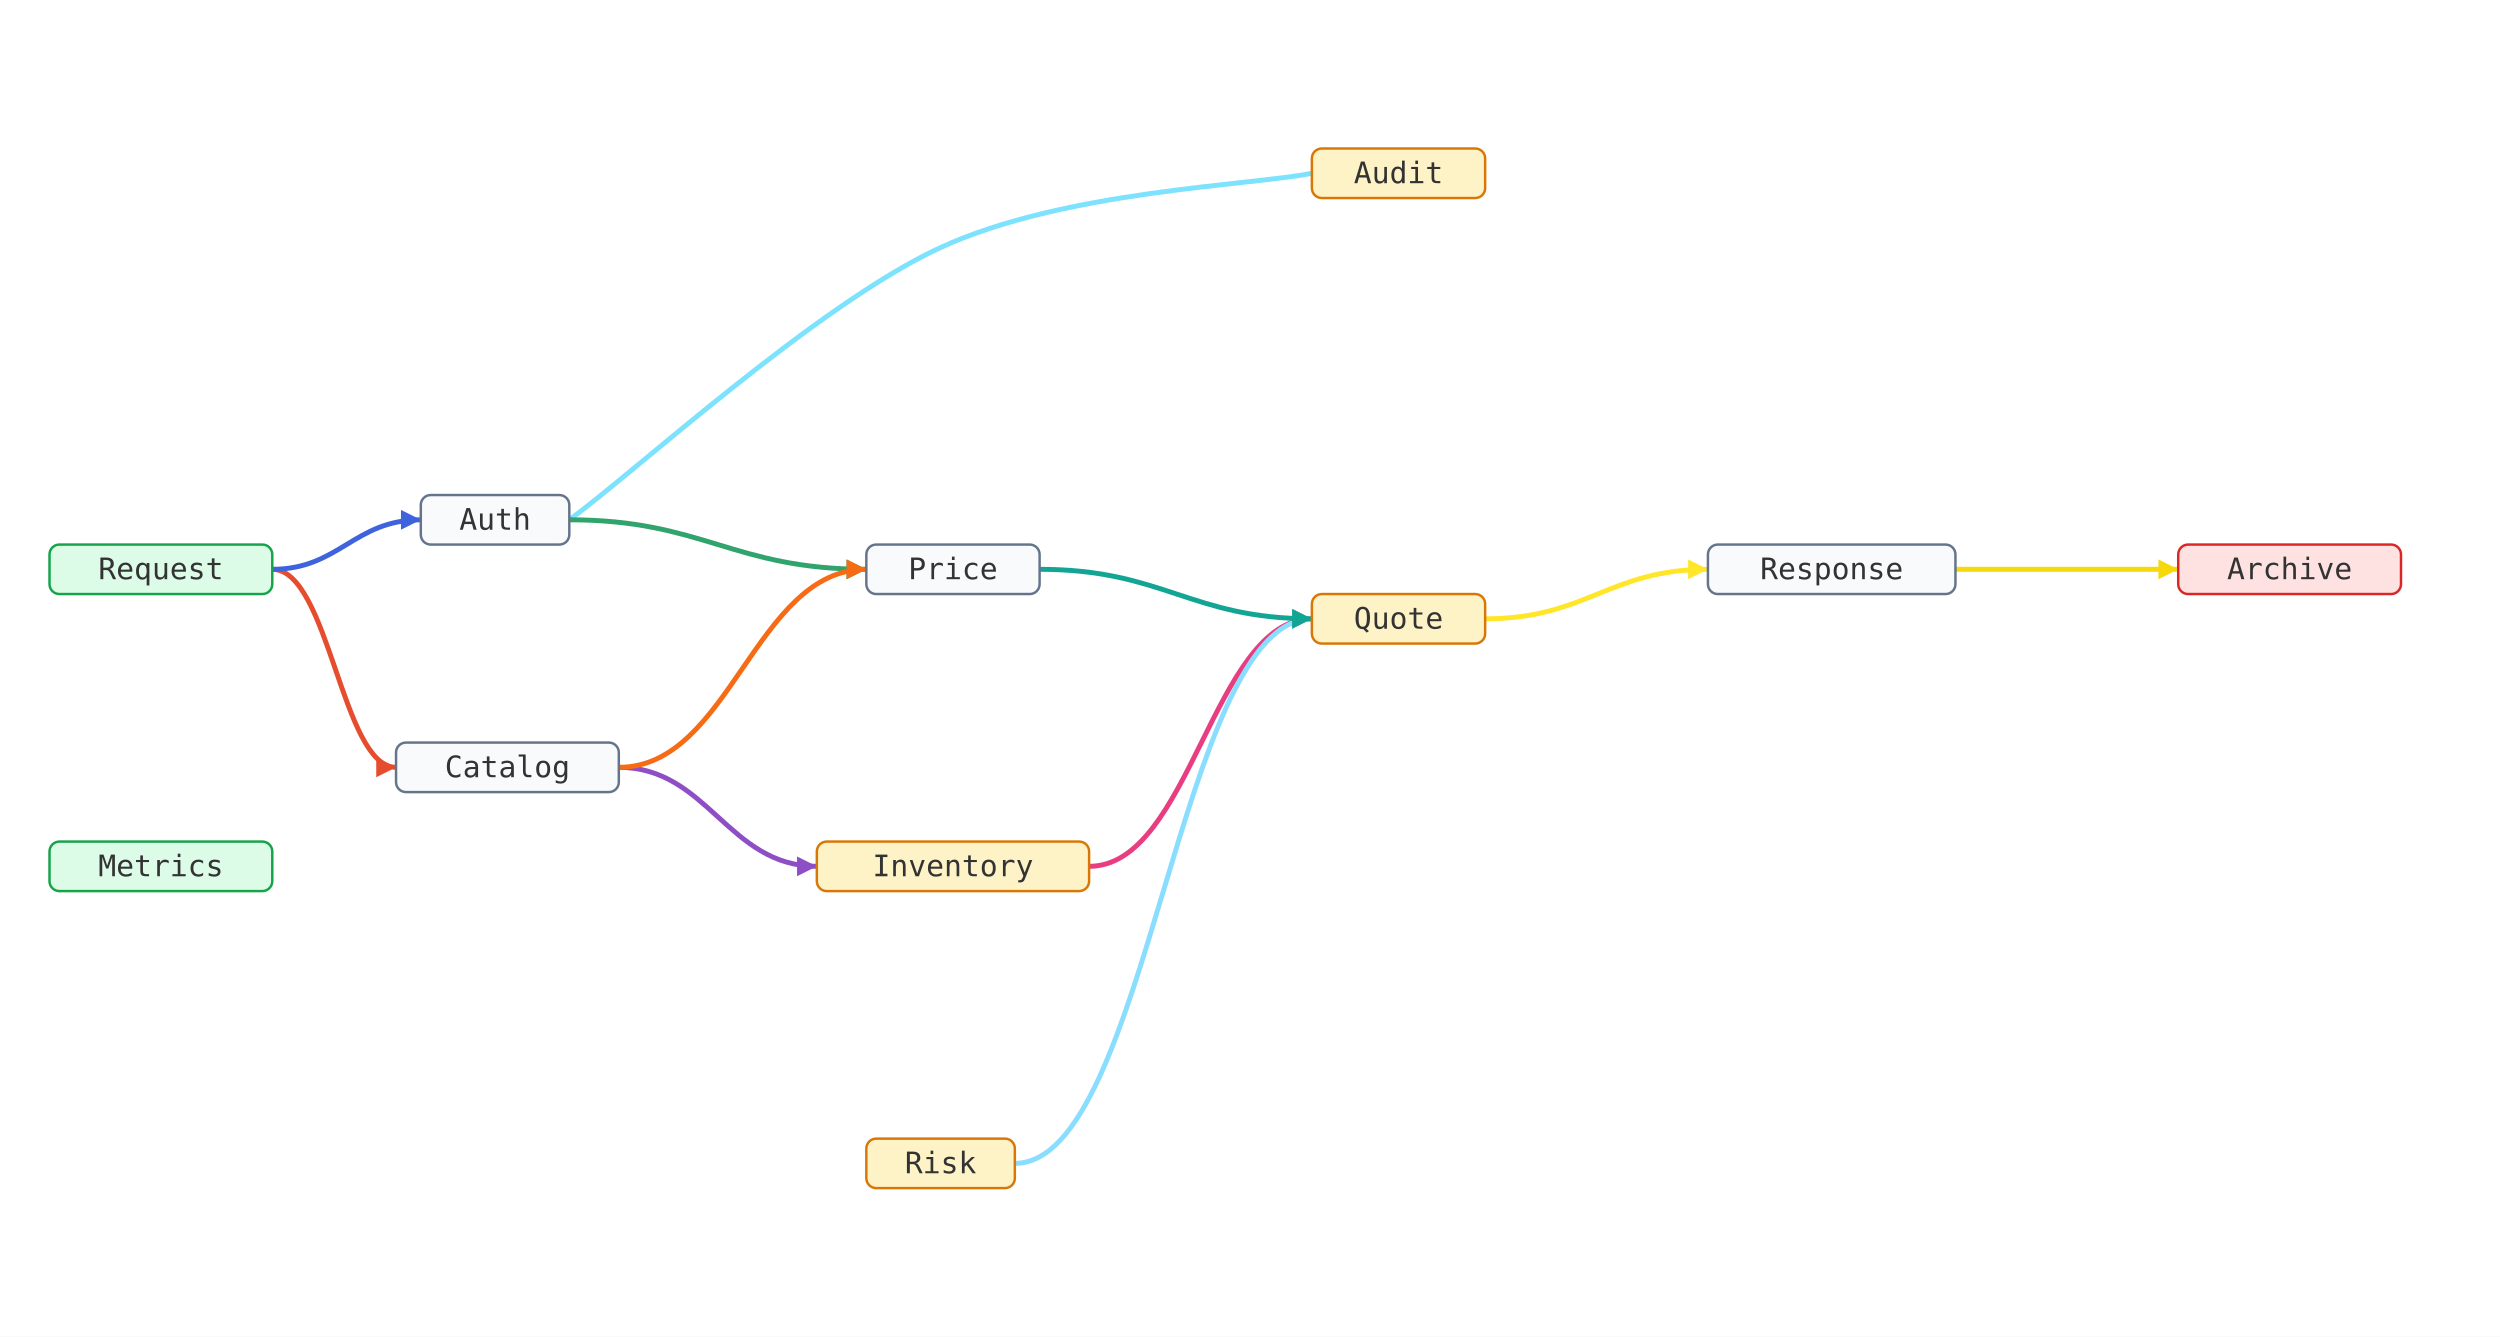
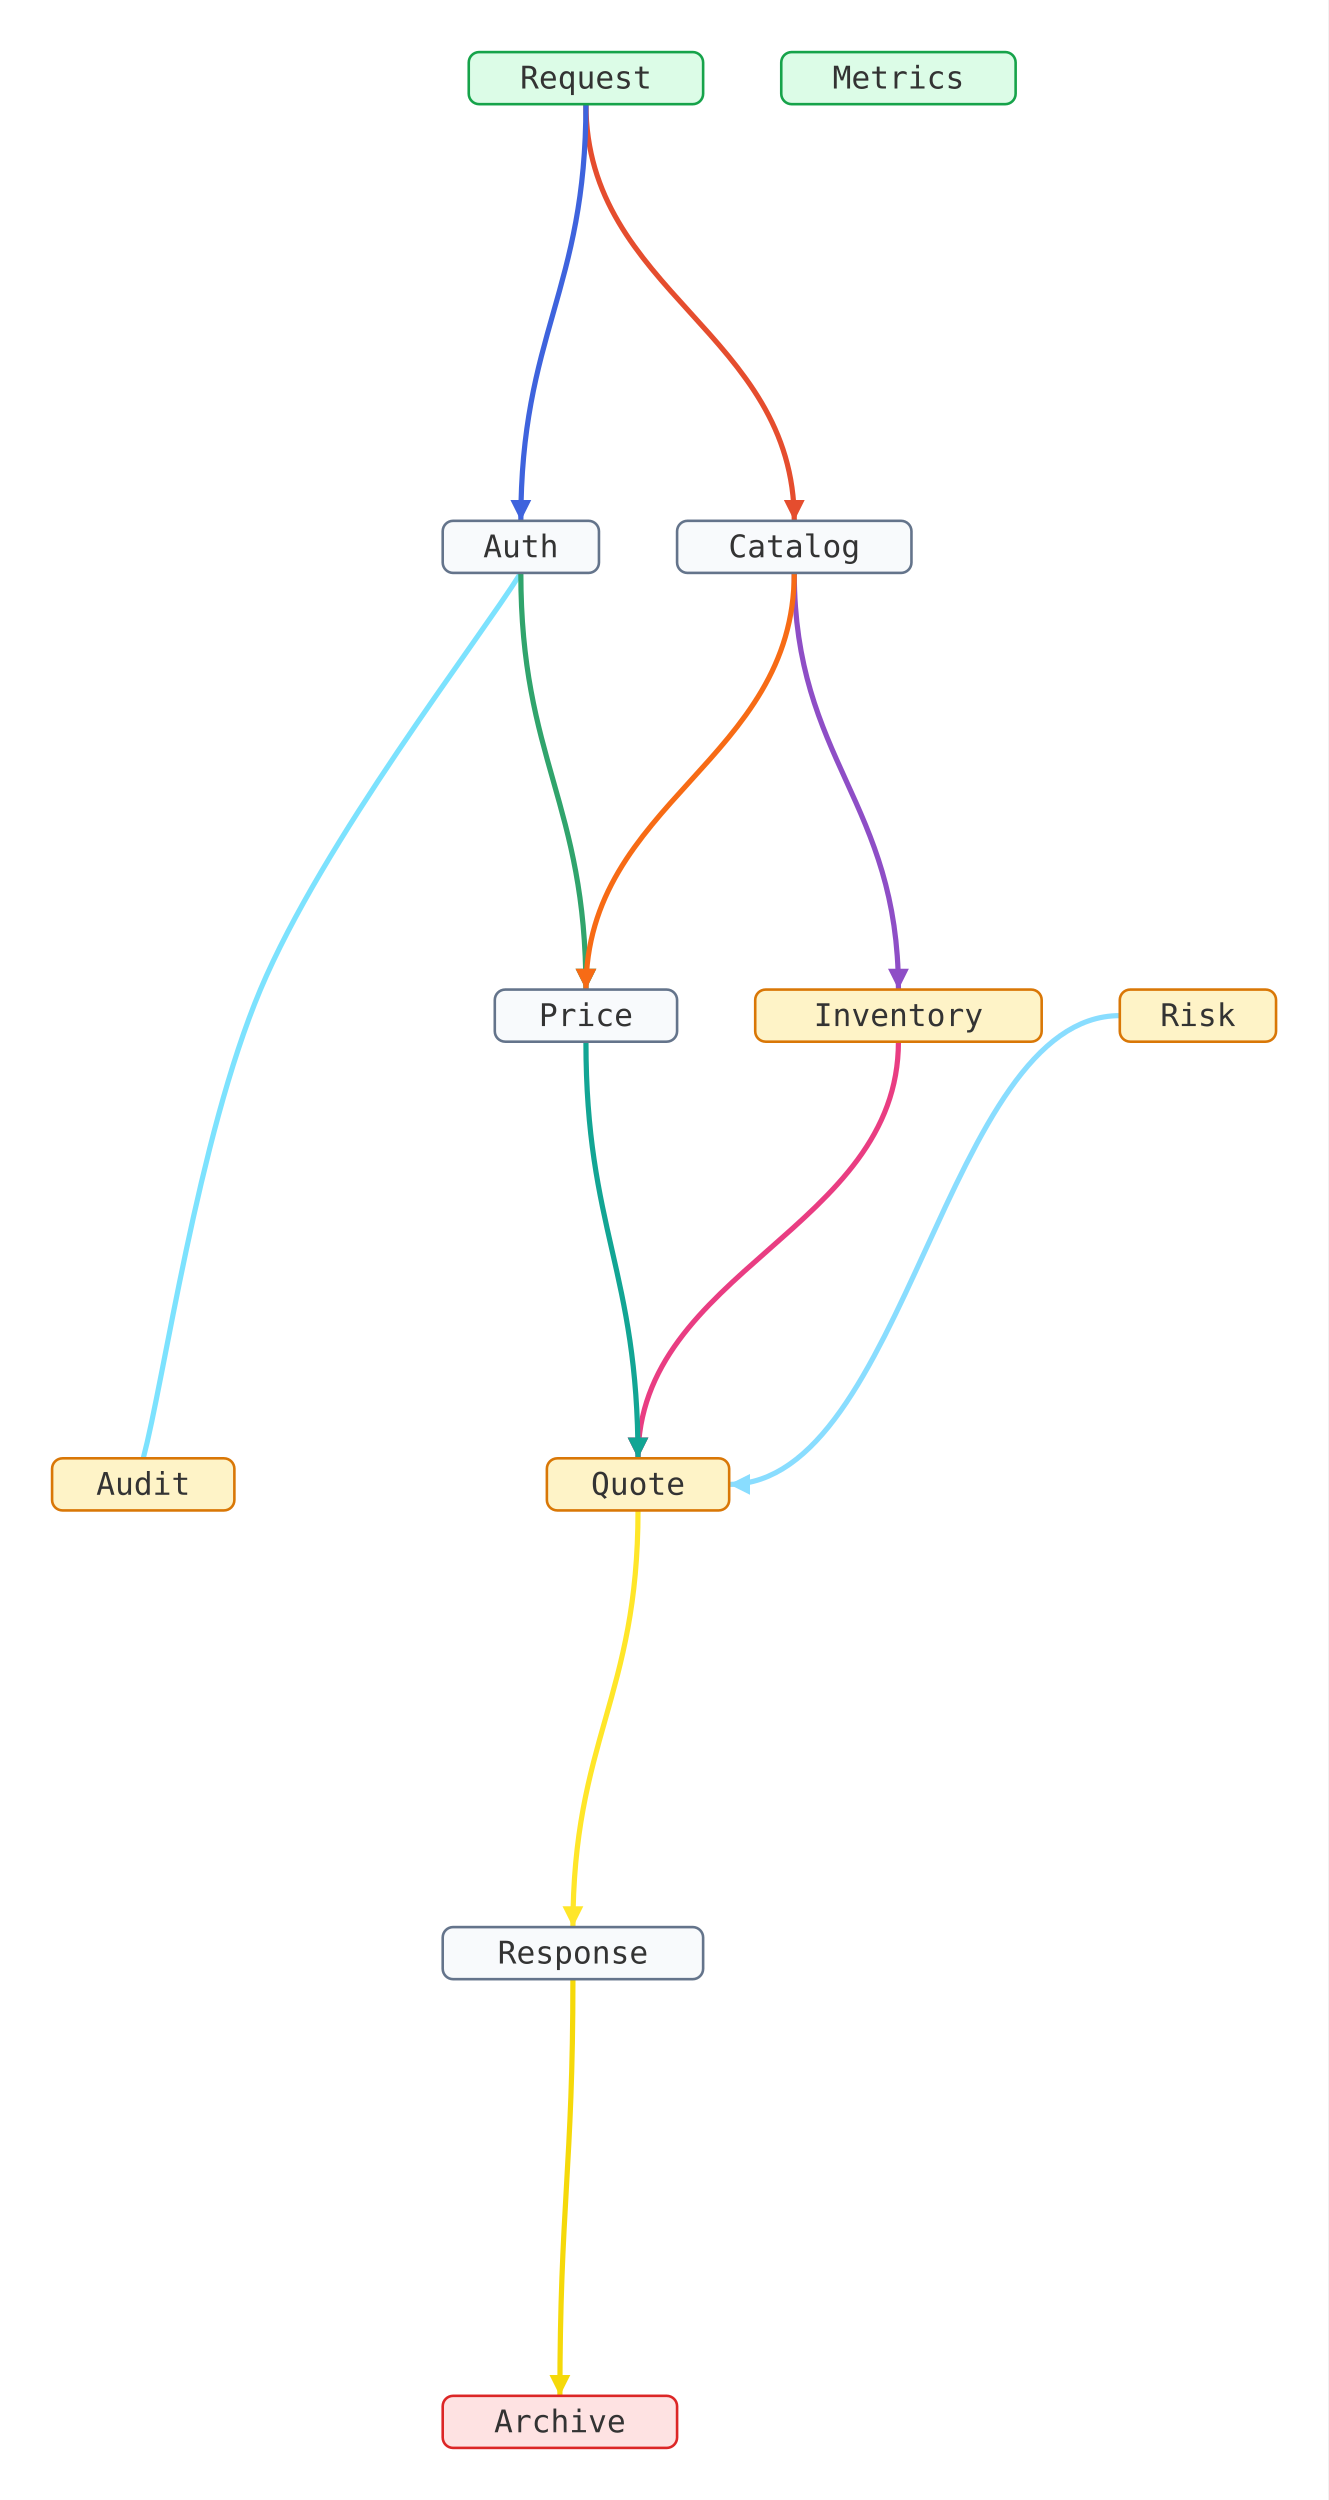
- <svg xmlns="http://www.w3.org/2000/svg" width="1010" height="540" viewBox="0 0 1010 540">
+ <svg xmlns="http://www.w3.org/2000/svg" width="510" height="960" viewBox="0 0 510 960">
  <defs>
    <marker id="zg-m-0" markerWidth="8" markerHeight="8" refX="8" refY="4" orient="auto" markerUnits="userSpaceOnUse">
      <polygon points="0 0, 8 4, 0 8" fill="#3e63dd" />
    </marker>
    <marker id="zg-m-1" markerWidth="8" markerHeight="8" refX="8" refY="4" orient="auto" markerUnits="userSpaceOnUse">
      <polygon points="0 0, 8 4, 0 8" fill="#e54d2e" />
    </marker>
    <marker id="zg-m-2" markerWidth="8" markerHeight="8" refX="8" refY="4" orient="auto" markerUnits="userSpaceOnUse">
      <polygon points="0 0, 8 4, 0 8" fill="#30a46c" />
    </marker>
    <marker id="zg-m-3" markerWidth="8" markerHeight="8" refX="8" refY="4" orient="auto" markerUnits="userSpaceOnUse">
      <polygon points="0 0, 8 4, 0 8" fill="#f76b15" />
    </marker>
    <marker id="zg-m-4" markerWidth="8" markerHeight="8" refX="8" refY="4" orient="auto" markerUnits="userSpaceOnUse">
      <polygon points="0 0, 8 4, 0 8" fill="#8e4ec6" />
    </marker>
    <marker id="zg-m-5" markerWidth="8" markerHeight="8" refX="8" refY="4" orient="auto" markerUnits="userSpaceOnUse">
      <polygon points="0 0, 8 4, 0 8" fill="#12a594" />
    </marker>
    <marker id="zg-m-6" markerWidth="8" markerHeight="8" refX="8" refY="4" orient="auto" markerUnits="userSpaceOnUse">
      <polygon points="0 0, 8 4, 0 8" fill="#e93d82" />
    </marker>
    <marker id="zg-m-7" markerWidth="8" markerHeight="8" refX="8" refY="4" orient="auto" markerUnits="userSpaceOnUse">
      <polygon points="0 0, 8 4, 0 8" fill="#ffe629" />
    </marker>
    <marker id="zg-m-8" markerWidth="8" markerHeight="8" refX="8" refY="4" orient="auto" markerUnits="userSpaceOnUse">
      <polygon points="0 0, 8 4, 0 8" fill="#f5d90a" />
    </marker>
    <marker id="zg-m-9" markerWidth="8" markerHeight="8" refX="8" refY="4" orient="auto" markerUnits="userSpaceOnUse">
      <polygon points="0 0, 8 4, 0 8" fill="#89ddff" />
    </marker>
  </defs>
  <rect width="100%" height="100%" fill="white" />
  <g id="edges">
-     <path d="M 600 250 C 641 250, 650 230, 690 230" fill="none" stroke="#ffe629" stroke-width="2" data-type="edge" data-from="6" data-to="8" marker-end="url(#zg-m-7)" />
-     <path d="M 110 230 C 133 230, 138 310, 160 310" fill="none" stroke="#e54d2e" stroke-width="2" data-type="edge" data-from="1" data-to="3" marker-end="url(#zg-m-1)" />
-     <path d="M 110 230 C 137 230, 143 210, 170 210" fill="none" stroke="#3e63dd" stroke-width="2" data-type="edge" data-from="1" data-to="2" marker-end="url(#zg-m-0)" />
-     <path d="M 250 310 C 286 310, 294 350, 330 350" fill="none" stroke="#8e4ec6" stroke-width="2" data-type="edge" data-from="3" data-to="5" marker-end="url(#zg-m-4)" />
-     <path d="M 440 350 C 481 350, 490 250, 530 250" fill="none" stroke="#e93d82" stroke-width="2" data-type="edge" data-from="5" data-to="6" marker-end="url(#zg-m-6)" />
-     <path d="M 230 210 C 255 192, 330 123, 380 100 C 430 77, 505 75, 530 70" fill="none" stroke="#7ce2fe" stroke-width="2" data-type="edge" data-from="2" data-to="7" />
-     <path d="M 410 470 C 464 470, 476 250, 530 250" fill="none" stroke="#89ddff" stroke-width="2" data-type="edge" data-from="11" data-to="6" marker-end="url(#zg-m-9)" />
-     <path d="M 420 230 C 470 230, 481 250, 530 250" fill="none" stroke="#12a594" stroke-width="2" data-type="edge" data-from="4" data-to="6" marker-end="url(#zg-m-5)" />
-     <path d="M 790 230 C 831 230, 840 230, 880 230" fill="none" stroke="#f5d90a" stroke-width="2" data-type="edge" data-from="8" data-to="10" marker-end="url(#zg-m-8)" />
-     <path d="M 230 210 C 284 210, 296 230, 350 230" fill="none" stroke="#30a46c" stroke-width="2" data-type="edge" data-from="2" data-to="4" marker-end="url(#zg-m-2)" />
-     <path d="M 250 310 C 295 310, 305 230, 350 230" fill="none" stroke="#f76b15" stroke-width="2" data-type="edge" data-from="3" data-to="4" marker-end="url(#zg-m-3)" />
+     <path d="M 245 580 C 245 652, 220 668, 220 740" fill="none" stroke="#ffe629" stroke-width="2" data-type="edge" data-from="6" data-to="8" marker-end="url(#zg-m-7)" />
+     <path d="M 225 40 C 225 112, 305 128, 305 200" fill="none" stroke="#e54d2e" stroke-width="2" data-type="edge" data-from="1" data-to="3" marker-end="url(#zg-m-1)" />
+     <path d="M 225 40 C 225 112, 200 128, 200 200" fill="none" stroke="#3e63dd" stroke-width="2" data-type="edge" data-from="1" data-to="2" marker-end="url(#zg-m-0)" />
+     <path d="M 305 220 C 305 292, 345 308, 345 380" fill="none" stroke="#8e4ec6" stroke-width="2" data-type="edge" data-from="3" data-to="5" marker-end="url(#zg-m-4)" />
+     <path d="M 345 400 C 345 472, 245 488, 245 560" fill="none" stroke="#e93d82" stroke-width="2" data-type="edge" data-from="5" data-to="6" marker-end="url(#zg-m-6)" />
+     <path d="M 200 220 C 183 247, 124 323, 100 380 C 76 437, 63 530, 55 560" fill="none" stroke="#7ce2fe" stroke-width="2" data-type="edge" data-from="2" data-to="7" />
+     <path d="M 430 390 C 363 390, 348 570, 280 570" fill="none" stroke="#89ddff" stroke-width="2" data-type="edge" data-from="11" data-to="6" marker-end="url(#zg-m-9)" />
+     <path d="M 225 400 C 225 472, 245 488, 245 560" fill="none" stroke="#12a594" stroke-width="2" data-type="edge" data-from="4" data-to="6" marker-end="url(#zg-m-5)" />
+     <path d="M 220 760 C 220 832, 215 848, 215 920" fill="none" stroke="#f5d90a" stroke-width="2" data-type="edge" data-from="8" data-to="10" marker-end="url(#zg-m-8)" />
+     <path d="M 200 220 C 200 292, 225 308, 225 380" fill="none" stroke="#30a46c" stroke-width="2" data-type="edge" data-from="2" data-to="4" marker-end="url(#zg-m-2)" />
+     <path d="M 305 220 C 305 292, 225 308, 225 380" fill="none" stroke="#f76b15" stroke-width="2" data-type="edge" data-from="3" data-to="4" marker-end="url(#zg-m-3)" />
  </g>
  <g id="nodes">
-     <g transform="translate(20,220)" fill="#dcfce7" stroke="#16a34a" data-type="node" data-id="1">
+     <g transform="translate(180,20)" fill="#dcfce7" stroke="#16a34a" data-type="node" data-id="1">
      <rect x="0" y="0" width="90" height="20" rx="4" ry="4" />
      <text x="45" y="14" text-anchor="middle" font-family="monospace" font-size="12" fill="#333333" stroke="none">Request</text>
    </g>
    <g transform="translate(170,200)" fill="#f8fafc" stroke="#64748b" data-type="node" data-id="2">
      <rect x="0" y="0" width="60" height="20" rx="4" ry="4" />
      <text x="30" y="14" text-anchor="middle" font-family="monospace" font-size="12" fill="#333333" stroke="none">Auth</text>
    </g>
-     <g transform="translate(160,300)" fill="#f8fafc" stroke="#64748b" data-type="node" data-id="3">
+     <g transform="translate(260,200)" fill="#f8fafc" stroke="#64748b" data-type="node" data-id="3">
      <rect x="0" y="0" width="90" height="20" rx="4" ry="4" />
      <text x="45" y="14" text-anchor="middle" font-family="monospace" font-size="12" fill="#333333" stroke="none">Catalog</text>
    </g>
-     <g transform="translate(350,220)" fill="#f8fafc" stroke="#64748b" data-type="node" data-id="4">
+     <g transform="translate(190,380)" fill="#f8fafc" stroke="#64748b" data-type="node" data-id="4">
      <rect x="0" y="0" width="70" height="20" rx="4" ry="4" />
      <text x="35" y="14" text-anchor="middle" font-family="monospace" font-size="12" fill="#333333" stroke="none">Price</text>
    </g>
-     <g transform="translate(350,460)" fill="#fef3c7" stroke="#d97706" data-type="node" data-id="11">
+     <g transform="translate(430,380)" fill="#fef3c7" stroke="#d97706" data-type="node" data-id="11">
      <rect x="0" y="0" width="60" height="20" rx="4" ry="4" />
      <text x="30" y="14" text-anchor="middle" font-family="monospace" font-size="12" fill="#333333" stroke="none">Risk</text>
    </g>
-     <g transform="translate(330,340)" fill="#fef3c7" stroke="#d97706" data-type="node" data-id="5">
+     <g transform="translate(290,380)" fill="#fef3c7" stroke="#d97706" data-type="node" data-id="5">
      <rect x="0" y="0" width="110" height="20" rx="4" ry="4" />
      <text x="55" y="14" text-anchor="middle" font-family="monospace" font-size="12" fill="#333333" stroke="none">Inventory</text>
    </g>
-     <g transform="translate(530,240)" fill="#fef3c7" stroke="#d97706" data-type="node" data-id="6">
+     <g transform="translate(210,560)" fill="#fef3c7" stroke="#d97706" data-type="node" data-id="6">
      <rect x="0" y="0" width="70" height="20" rx="4" ry="4" />
      <text x="35" y="14" text-anchor="middle" font-family="monospace" font-size="12" fill="#333333" stroke="none">Quote</text>
    </g>
-     <g transform="translate(530,60)" fill="#fef3c7" stroke="#d97706" data-type="node" data-id="7">
+     <g transform="translate(20,560)" fill="#fef3c7" stroke="#d97706" data-type="node" data-id="7">
      <rect x="0" y="0" width="70" height="20" rx="4" ry="4" />
      <text x="35" y="14" text-anchor="middle" font-family="monospace" font-size="12" fill="#333333" stroke="none">Audit</text>
    </g>
-     <g transform="translate(690,220)" fill="#f8fafc" stroke="#64748b" data-type="node" data-id="8">
+     <g transform="translate(170,740)" fill="#f8fafc" stroke="#64748b" data-type="node" data-id="8">
      <rect x="0" y="0" width="100" height="20" rx="4" ry="4" />
      <text x="50" y="14" text-anchor="middle" font-family="monospace" font-size="12" fill="#333333" stroke="none">Response</text>
    </g>
-     <g transform="translate(20,340)" fill="#dcfce7" stroke="#16a34a" data-type="node" data-id="9">
+     <g transform="translate(300,20)" fill="#dcfce7" stroke="#16a34a" data-type="node" data-id="9">
      <rect x="0" y="0" width="90" height="20" rx="4" ry="4" />
      <text x="45" y="14" text-anchor="middle" font-family="monospace" font-size="12" fill="#333333" stroke="none">Metrics</text>
    </g>
-     <g transform="translate(880,220)" fill="#fee2e2" stroke="#dc2626" data-type="node" data-id="10">
+     <g transform="translate(170,920)" fill="#fee2e2" stroke="#dc2626" data-type="node" data-id="10">
      <rect x="0" y="0" width="90" height="20" rx="4" ry="4" />
      <text x="45" y="14" text-anchor="middle" font-family="monospace" font-size="12" fill="#333333" stroke="none">Archive</text>
    </g>
  </g>
</svg>
